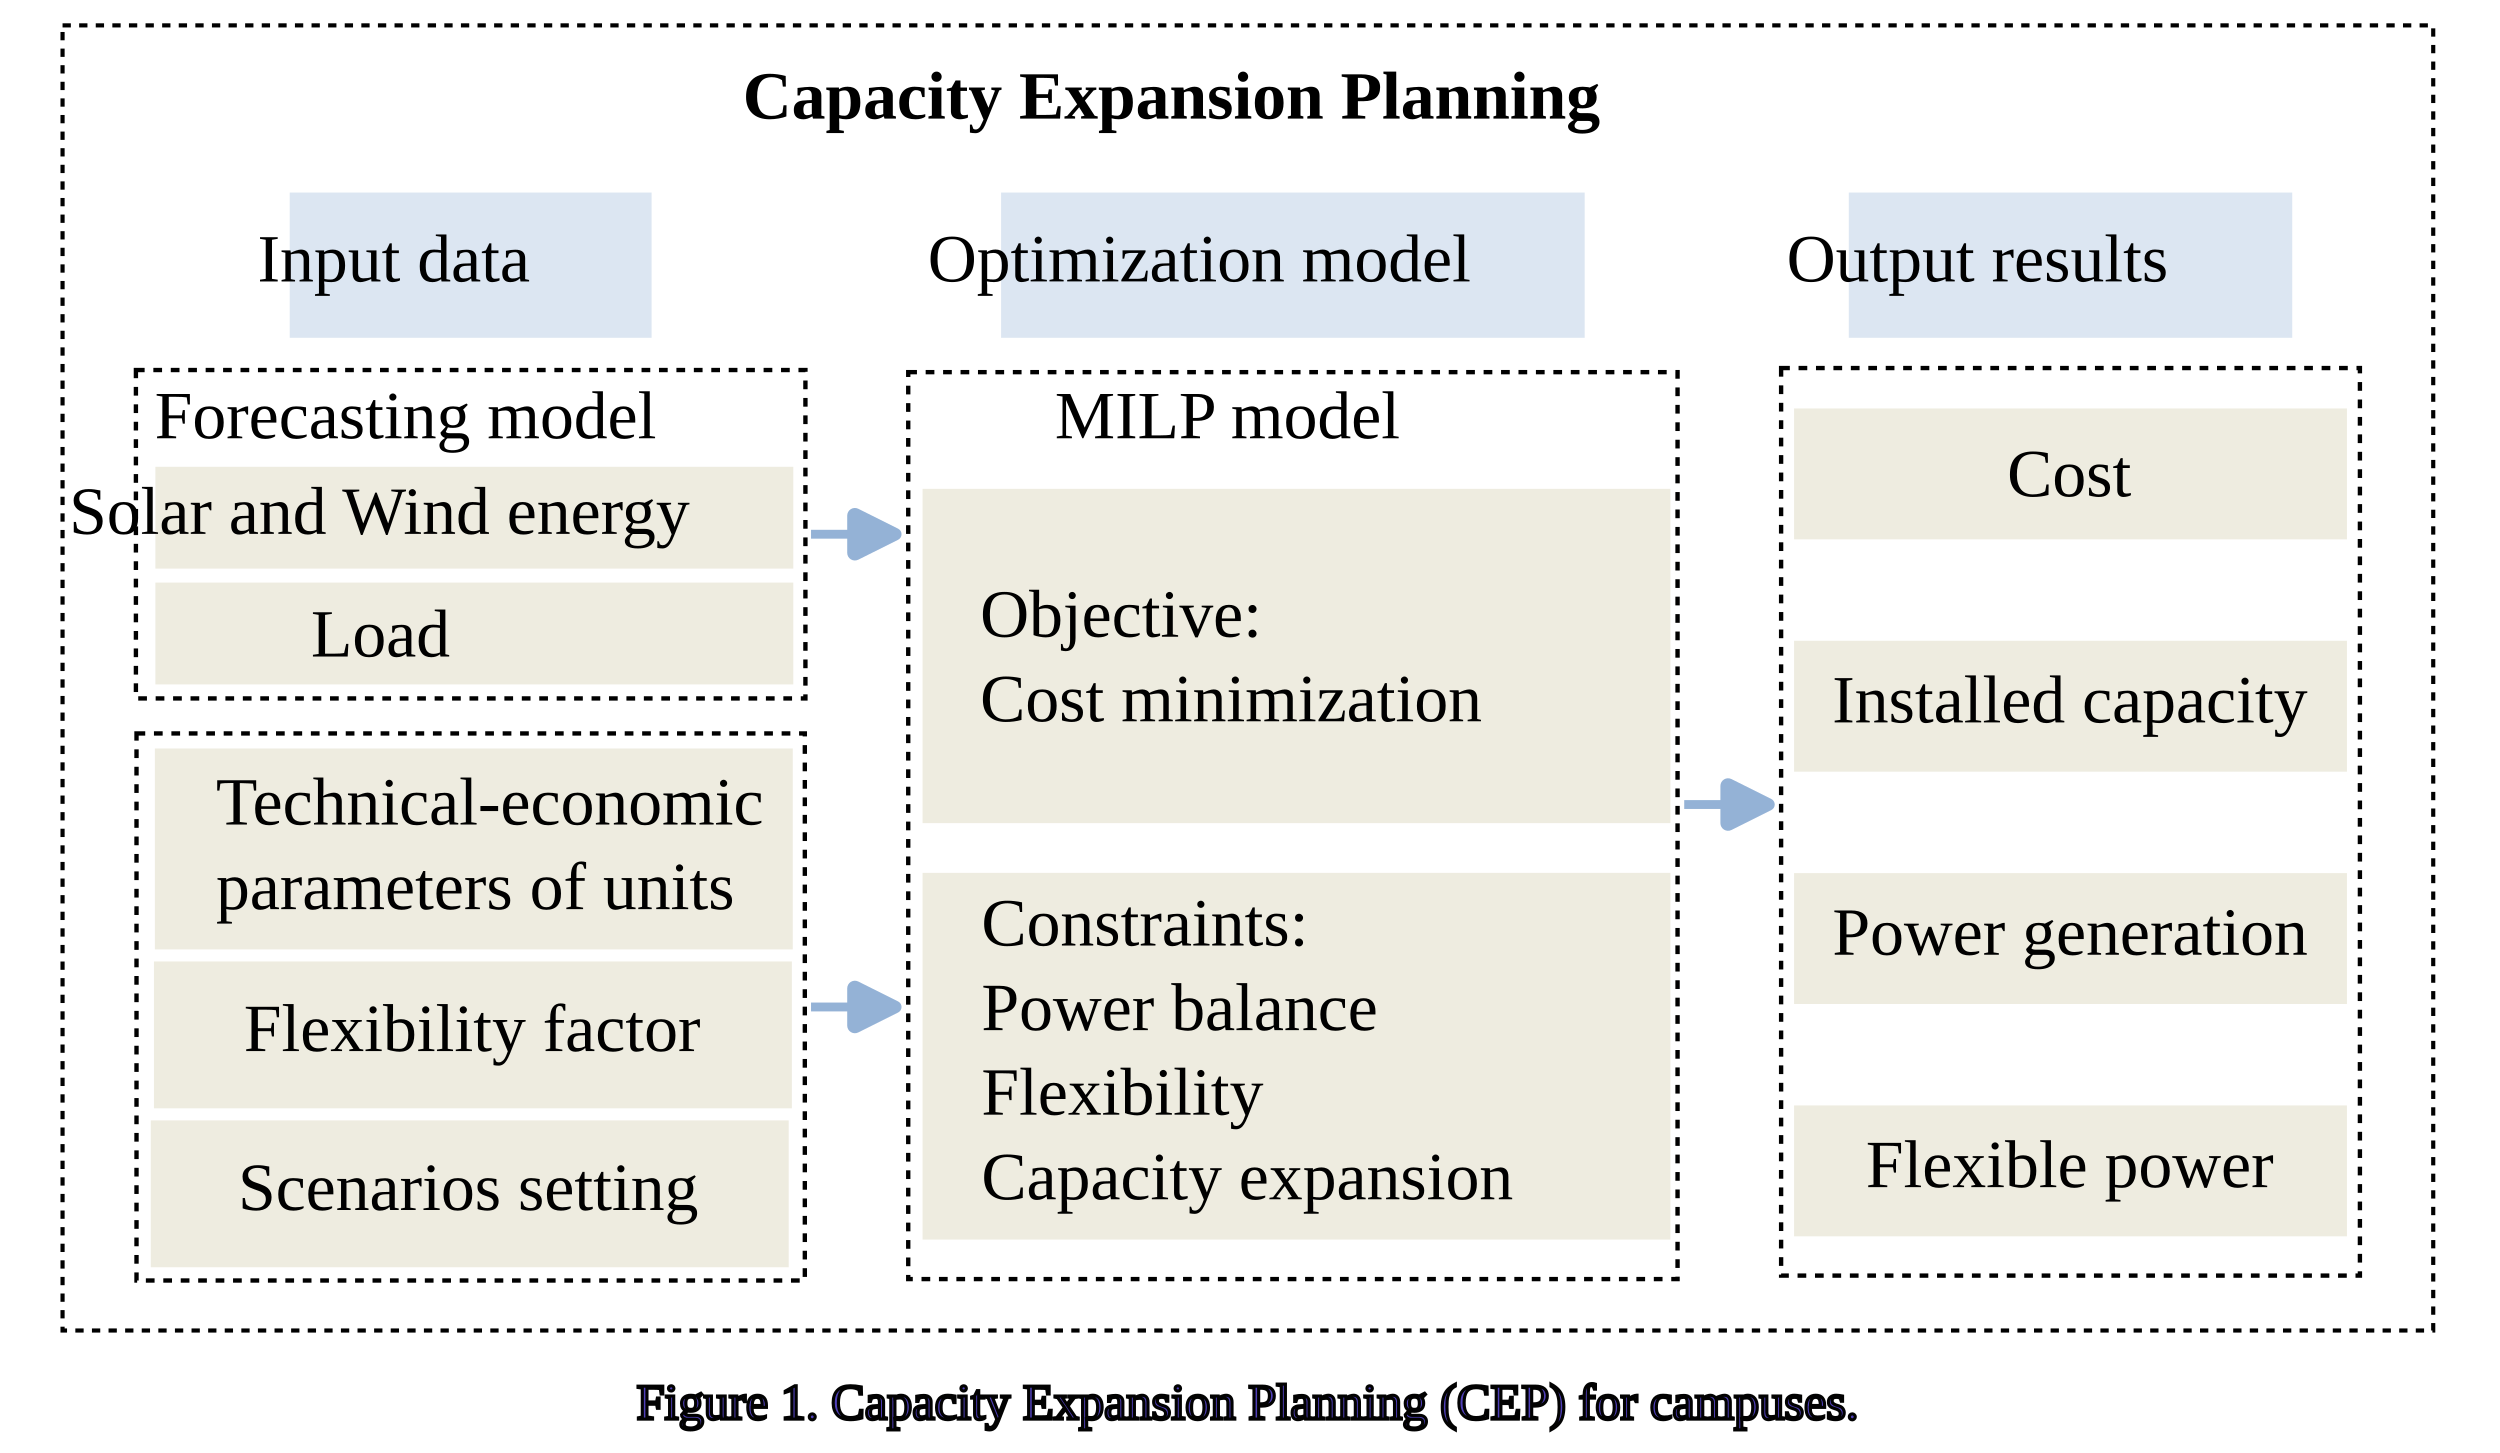
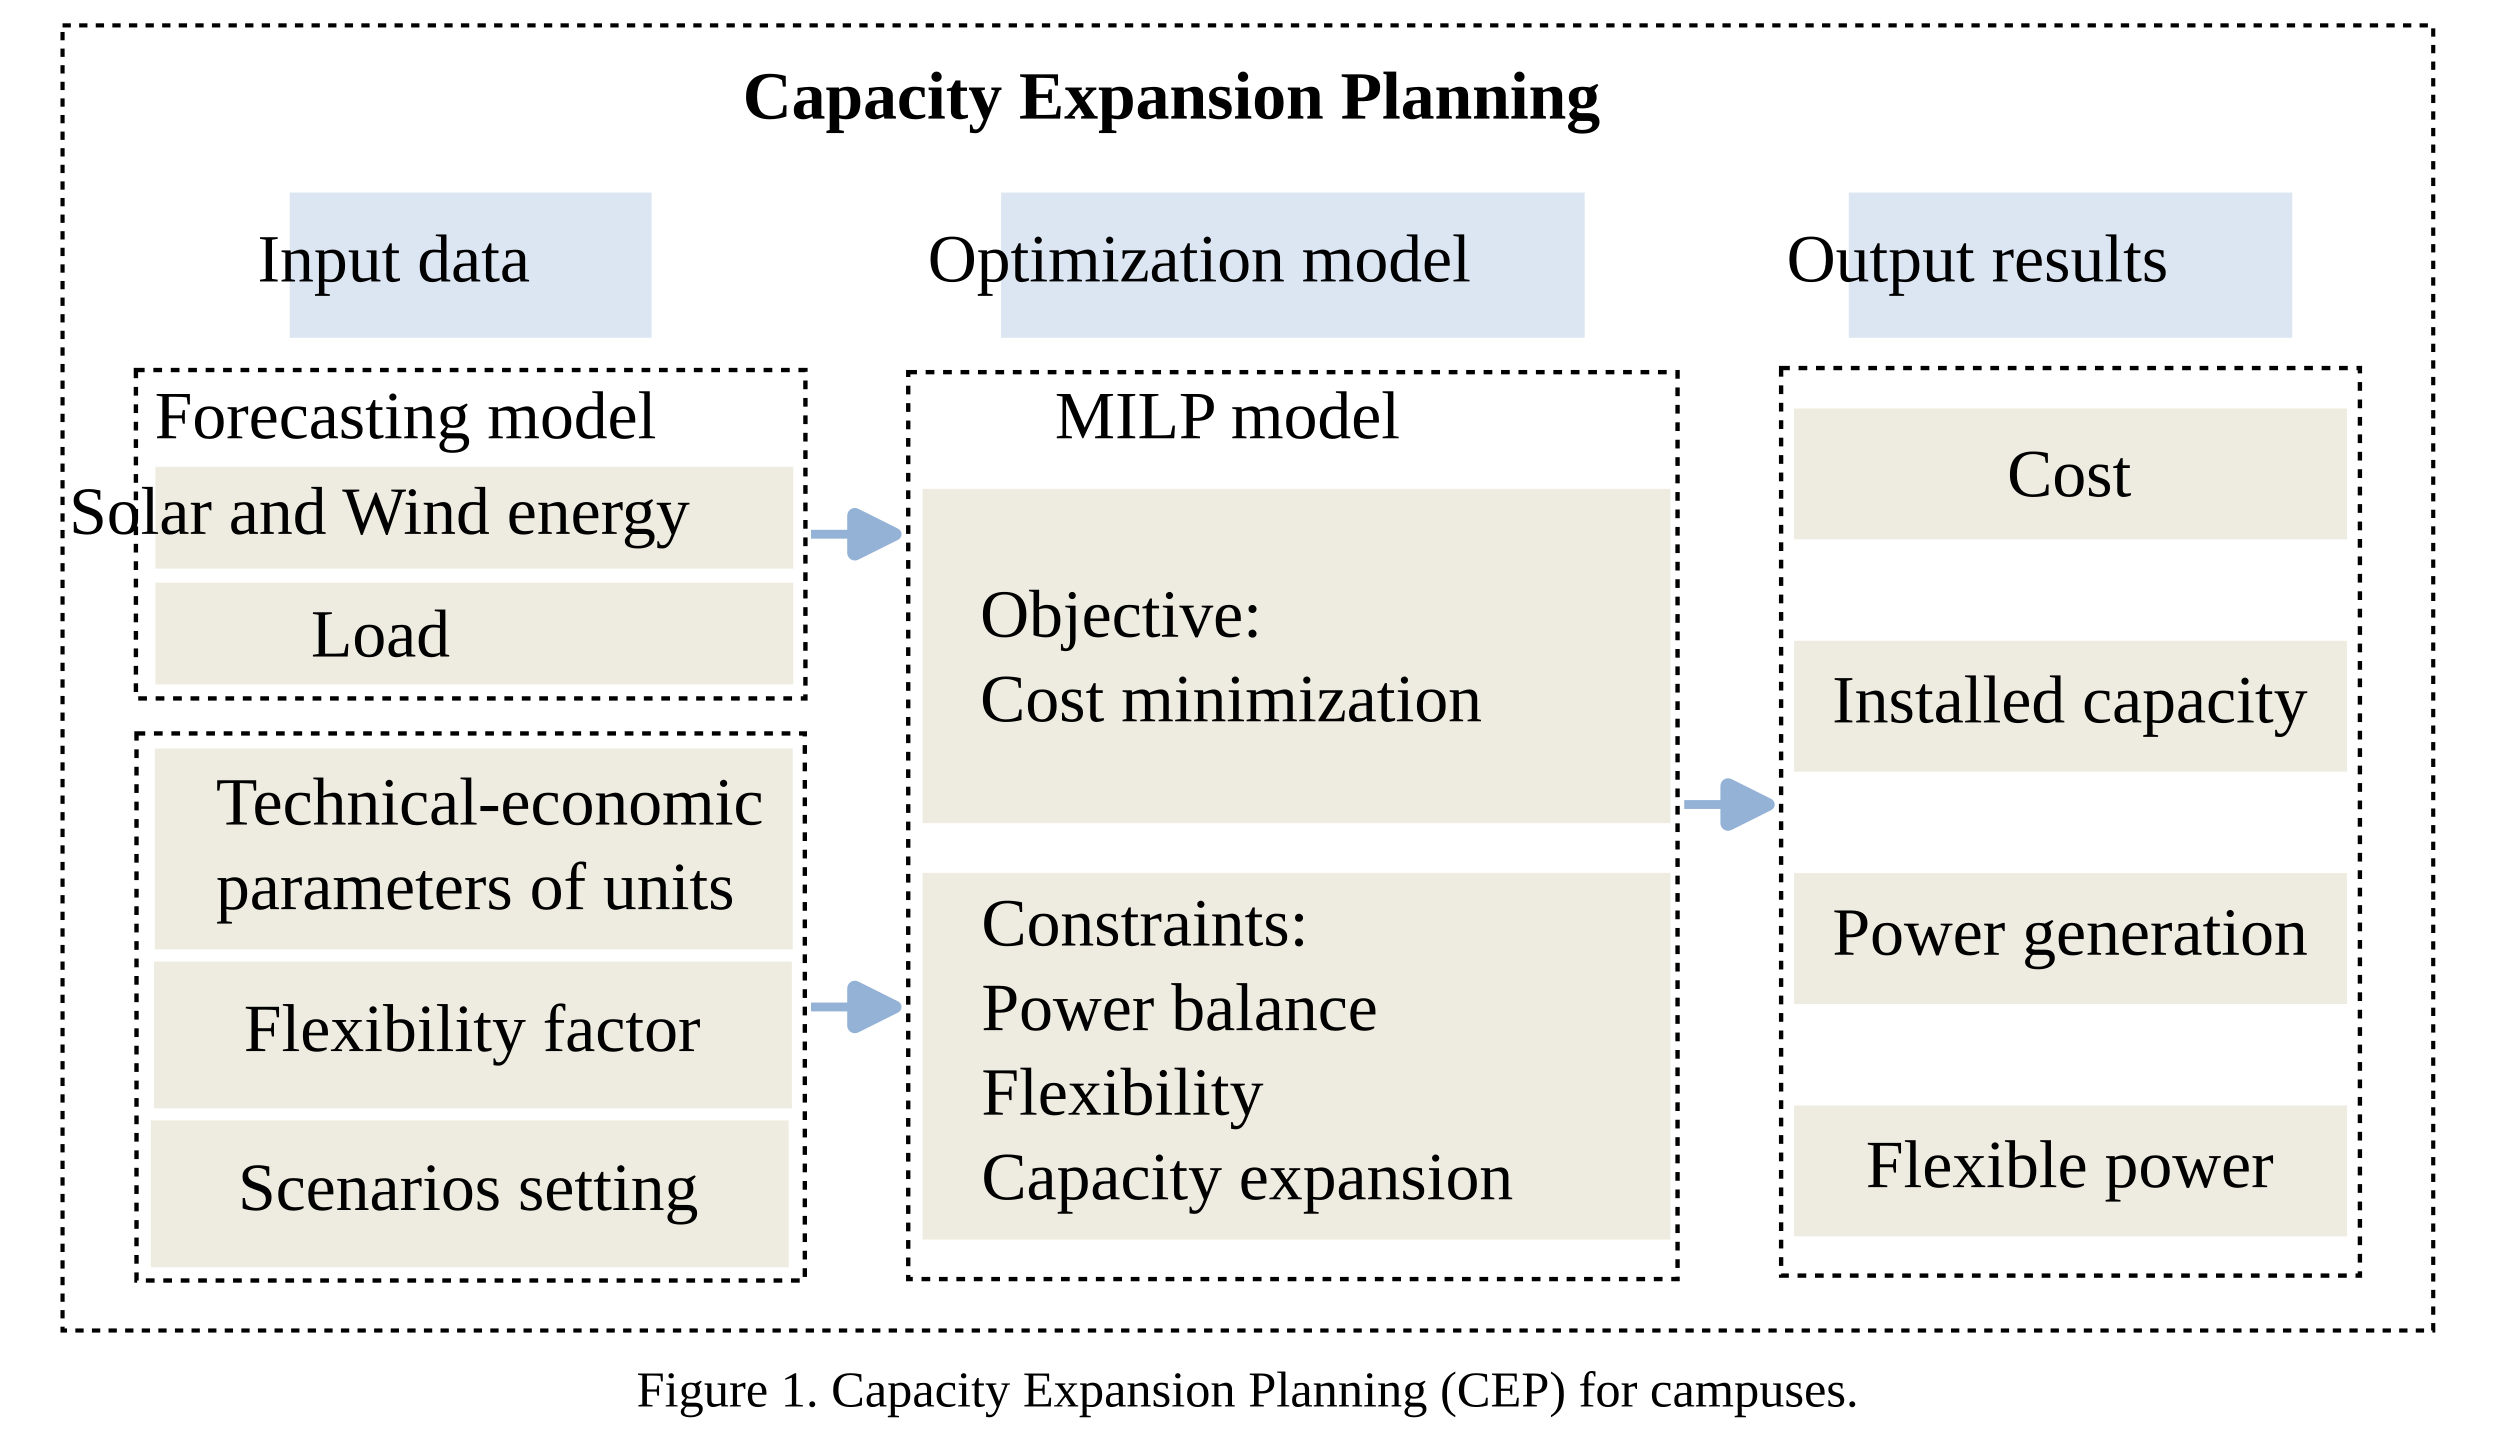
<svg xmlns="http://www.w3.org/2000/svg" width="210mm" height="122mm" viewBox="0 0 210 122" version="1.1" id="svg5" xml:space="preserve">
  <defs id="defs2">
    <rect x="-1687.5" y="720.312" width="179.688" height="81.25" id="rect27" />
    <marker style="overflow:visible" id="RoundedArrow-1-7-8" refX="0" refY="0" orient="auto-start-reverse" markerWidth="6.135" markerHeight="5.93" viewBox="0 0 6.135 5.93" preserveAspectRatio="xMidYMid">
      <path transform="scale(0.7)" d="m -0.211,-4.106 6.422,3.211 a 1,1 90 0 1 0,1.789 L -0.211,4.106 A 1.236,1.236 31.717 0 1 -2,3 v -6 a 1.236,1.236 148.283 0 1 1.789,-1.106 z" style="fill:context-stroke;fill-rule:evenodd;stroke:none" id="path1367-1-5-5" />
    </marker>
    <marker style="overflow:visible" id="RoundedArrow-1-7-8-5" refX="0" refY="0" orient="auto-start-reverse" markerWidth="6.135" markerHeight="5.93" viewBox="0 0 6.135 5.93" preserveAspectRatio="xMidYMid">
      <path transform="scale(0.7)" d="m -0.211,-4.106 6.422,3.211 a 1,1 90 0 1 0,1.789 L -0.211,4.106 A 1.236,1.236 31.717 0 1 -2,3 v -6 a 1.236,1.236 148.283 0 1 1.789,-1.106 z" style="fill:context-stroke;fill-rule:evenodd;stroke:none" id="path1367-1-5-5-9" />
    </marker>
    <marker style="overflow:visible" id="RoundedArrow-1-7-8-5-2" refX="0" refY="0" orient="auto-start-reverse" markerWidth="6.135" markerHeight="5.93" viewBox="0 0 6.135 5.93" preserveAspectRatio="xMidYMid">
      <path transform="scale(0.7)" d="m -0.211,-4.106 6.422,3.211 a 1,1 90 0 1 0,1.789 L -0.211,4.106 A 1.236,1.236 31.717 0 1 -2,3 v -6 a 1.236,1.236 148.283 0 1 1.789,-1.106 z" style="fill:context-stroke;fill-rule:evenodd;stroke:none" id="path1367-1-5-5-9-8" />
    </marker>
  </defs>
  <g id="layer1">
    <text xml:space="preserve" transform="matrix(0.2645833,0,0,0.2645833,0,-4.233333)" id="text27" style="font-style:normal;font-variant:normal;font-weight:normal;font-stretch:normal;font-size:29.333px;font-family:'Times New Roman';-inkscape-font-specification:'Times New Roman, ';text-align:start;white-space:pre;shape-inside:url(#rect27);display:inline;fill:#000000;fill-opacity:1;stroke:none;stroke-width:2.309;stroke-dasharray:4.617, 4.617;stroke-dashoffset:0;stroke-opacity:1" />
    <g id="g34" transform="matrix(0.7323034,0,0,0.7323034,289.0249,-182.8217)">
      <g id="g2">
        <rect style="fill:none;fill-opacity:1;stroke:#000000;stroke-width:0.476;stroke-dasharray:0.952, 0.952;stroke-dashoffset:0;stroke-opacity:1" id="rect2-7" width="271.932" height="149.707" x="-387.504" y="252.564" />
        <rect style="fill:none;fill-opacity:1;stroke:#000000;stroke-width:0.5;stroke-dasharray:1, 1;stroke-dashoffset:0;stroke-opacity:1" id="rect2-9" width="88.246" height="104.031" x="-290.499" y="292.341" />
        <g id="g3" transform="translate(-60.77488,283.432)">
          <rect style="fill:#dce6f2;fill-opacity:1;stroke:none;stroke-width:0.635" id="rect1-6" width="66.943" height="16.663" x="-219.073" y="-11.693" />
          <text xml:space="preserve" style="font-size:7.761px;font-family:'Times New Roman';-inkscape-font-specification:'Times New Roman, ';text-align:center;text-anchor:middle;fill:none;fill-opacity:1;stroke:#000000;stroke-width:0.5;stroke-dasharray:1, 1;stroke-dashoffset:0;stroke-opacity:1" x="-185.658" y="-1.497" id="text2-2">
            <tspan id="tspan2-8" style="font-size:7.761px;fill:#000000;fill-opacity:1;stroke:none;stroke-width:0.5" x="-185.658" y="-1.497">Optimization model</tspan>
          </text>
        </g>
        <rect style="fill:none;fill-opacity:1;stroke:#000000;stroke-width:0.5;stroke-dasharray:1, 1;stroke-dashoffset:0;stroke-opacity:1" id="rect2-0" width="66.392" height="104.102" x="-190.374" y="291.871" />
        <g id="g4" transform="translate(-59.86899,283.432)">
          <rect style="fill:#dce6f2;fill-opacity:1;stroke:none;stroke-width:0.553" id="rect1-0" width="50.865" height="16.663" x="-122.741" y="-11.693" />
          <text xml:space="preserve" style="font-size:7.761px;font-family:'Times New Roman';-inkscape-font-specification:'Times New Roman, ';text-align:center;text-anchor:middle;fill:none;fill-opacity:1;stroke:#000000;stroke-width:0.5;stroke-dasharray:1, 1;stroke-dashoffset:0;stroke-opacity:1" x="-97.309" y="-1.497" id="text2">
            <tspan id="tspan2" style="font-size:7.761px;fill:#000000;fill-opacity:1;stroke:none;stroke-width:0.5" x="-97.309" y="-1.497">Output results</tspan>
          </text>
        </g>
        <rect style="fill:none;fill-opacity:1;stroke:#000000;stroke-width:0.5;stroke-dasharray:1, 1;stroke-dashoffset:0;stroke-opacity:1" id="rect2" width="76.798" height="37.67" x="-379.09" y="292.098" />
        <rect style="fill:none;fill-opacity:1;stroke:#000000;stroke-width:0.5;stroke-dasharray:1, 1;stroke-dashoffset:0;stroke-opacity:1" id="rect2-1" width="76.661" height="62.751" x="-379.021" y="333.784" />
        <rect style="fill:#dce6f2;fill-opacity:1;stroke:none;stroke-width:0.5" id="rect1" width="41.51" height="16.663" x="-361.446" y="271.739" />
        <text xml:space="preserve" style="font-size:7.761px;font-family:'Times New Roman';-inkscape-font-specification:'Times New Roman, ';text-align:center;text-anchor:middle;fill:#eeece0;fill-opacity:1;stroke:none;stroke-width:0.5;stroke-dasharray:1, 1;stroke-dashoffset:0;stroke-opacity:1" x="-340.78" y="281.935" id="text3">
          <tspan id="tspan3" style="fill:#000000;fill-opacity:1;stroke-width:0.5" x="-340.78" y="281.935">Input data</tspan>
        </text>
        <g id="g9" transform="translate(-26.26385,24.83904)">
          <rect style="fill:#eeece0;fill-opacity:1;stroke:none;stroke-width:0.444;stroke-dasharray:0.889, 0.889;stroke-dashoffset:0;stroke-opacity:1" id="rect3-5" width="73.174" height="11.679" x="-350.592" y="278.358" />
          <text xml:space="preserve" style="font-size:7.761px;font-family:'Times New Roman';-inkscape-font-specification:'Times New Roman, ';text-align:center;text-anchor:middle;fill:#eeece0;fill-opacity:1;stroke:none;stroke-width:0.5;stroke-dasharray:1, 1;stroke-dashoffset:0;stroke-opacity:1" x="-314.225" y="286.055" id="text3-94">
            <tspan id="tspan3-6" style="fill:#000000;fill-opacity:1;stroke-width:0.5" x="-314.225" y="286.055">Solar and Wind energy</tspan>
          </text>
        </g>
        <g id="g10" transform="translate(-26.26385,23.18062)">
          <rect style="fill:#eeece0;fill-opacity:1;stroke:none;stroke-width:0.444;stroke-dasharray:0.889, 0.889;stroke-dashoffset:0;stroke-opacity:1" id="rect3" width="73.174" height="11.679" x="-350.592" y="293.299" />
          <text xml:space="preserve" style="font-size:7.761px;font-family:'Times New Roman';-inkscape-font-specification:'Times New Roman, ';text-align:center;text-anchor:middle;fill:#eeece0;fill-opacity:1;stroke:none;stroke-width:0.5;stroke-dasharray:1, 1;stroke-dashoffset:0;stroke-opacity:1" x="-314.093" y="301.78" id="text3-94-6">
            <tspan id="tspan3-6-8" style="fill:#000000;fill-opacity:1;stroke-width:0.5" x="-314.093" y="301.78">Load</tspan>
          </text>
        </g>
        <text xml:space="preserve" style="font-size:7.761px;font-family:'Times New Roman';-inkscape-font-specification:'Times New Roman, ';text-align:center;text-anchor:middle;fill:#eeece0;fill-opacity:1;stroke:none;stroke-width:0.5;stroke-dasharray:1, 1;stroke-dashoffset:0;stroke-opacity:1" x="-245.147" y="299.918" id="text3-7">
          <tspan id="tspan3-3" style="fill:#000000;fill-opacity:1;stroke-width:0.5" x="-245.147" y="299.918">MILP model</tspan>
        </text>
        <rect style="fill:#eeece0;fill-opacity:1;stroke:none;stroke-width:0.872;stroke-dasharray:1.744, 1.744;stroke-dashoffset:0;stroke-opacity:1" id="rect3-21-4" width="85.783" height="38.344" x="-288.855" y="305.728" />
        <text xml:space="preserve" style="font-size:7.761px;font-family:'Times New Roman';-inkscape-font-specification:'Times New Roman, ';text-align:center;text-anchor:middle;fill:#eeece0;fill-opacity:1;stroke:none;stroke-width:0.5;stroke-dasharray:1, 1;stroke-dashoffset:0;stroke-opacity:1" x="-282.248" y="322.687" id="text3-7-2">
          <tspan style="text-align:start;text-anchor:start;fill:#000000;fill-opacity:1;stroke-width:0.5" x="-282.248" y="322.687" id="tspan11">Objective:</tspan>
          <tspan style="text-align:start;text-anchor:start;fill:#000000;fill-opacity:1;stroke-width:0.5" x="-282.248" y="332.388" id="tspan10">Cost minimization</tspan>
          <tspan style="text-align:start;text-anchor:start;fill:#000000;fill-opacity:1;stroke-width:0.5" x="-282.248" y="342.09" id="tspan27" />
        </text>
        <path style="fill:#95b3d7;fill-opacity:1;stroke:#94b2d6;stroke-width:1.016;stroke-dasharray:none;stroke-dashoffset:0;stroke-opacity:1;marker-start:url(#RoundedArrow-1-7-8)" d="m -195.916,341.938 h -5.572" id="path3" />
        <path style="fill:#95b3d7;fill-opacity:1;stroke:#94b2d6;stroke-width:1.016;stroke-dasharray:none;stroke-dashoffset:0;stroke-opacity:1;marker-start:url(#RoundedArrow-1-7-8-5)" d="m -296.077,365.16 h -5.572" id="path3-6" />
        <text xml:space="preserve" style="font-size:7.761px;font-family:'Times New Roman';-inkscape-font-specification:'Times New Roman, ';text-align:center;text-anchor:middle;fill:#eeece0;fill-opacity:1;stroke:none;stroke-width:0.5;stroke-dasharray:1, 1;stroke-dashoffset:0;stroke-opacity:1" x="-251.576" y="263.255" id="text3-9">
          <tspan id="tspan3-9" style="font-style:normal;font-variant:normal;font-weight:bold;font-stretch:normal;font-family:'Times New Roman';-inkscape-font-specification:'Times New Roman,  Bold';fill:#000000;fill-opacity:1;stroke-width:0.5" x="-251.576" y="263.255">Capacity Expansion Planning</tspan>
        </text>
        <text xml:space="preserve" style="font-style:normal;font-variant:normal;font-weight:bold;font-stretch:normal;font-size:7.761px;font-family:'Times New Roman';-inkscape-font-specification:'Times New Roman,  Bold';text-align:center;text-anchor:middle;fill:none;fill-opacity:1;stroke:#98983e;stroke-width:0.5;stroke-dasharray:none;stroke-dashoffset:0;stroke-opacity:1" x="-339.425" y="299.918" id="text9">
          <tspan id="tspan9" style="font-style:normal;font-variant:normal;font-weight:normal;font-stretch:normal;font-family:'Times New Roman';-inkscape-font-specification:'Times New Roman, ';fill:#000000;fill-opacity:1;stroke:none;stroke-width:0.5;stroke-dasharray:none;stroke-opacity:1" x="-339.425" y="299.918">Forecasting model</tspan>
        </text>
        <g id="g1" transform="translate(0,-13.32463)">
          <rect style="fill:#eeece0;fill-opacity:1;stroke:none;stroke-width:0.469;stroke-dasharray:0.938, 0.938;stroke-dashoffset:0;stroke-opacity:1" id="rect3-21-2" width="63.42" height="15.016" x="-188.888" y="336.479" />
          <text xml:space="preserve" style="font-style:normal;font-variant:normal;font-weight:normal;font-stretch:normal;font-size:7.761px;font-family:'Times New Roman';-inkscape-font-specification:'Times New Roman, ';text-align:start;text-anchor:start;fill:#000000;fill-opacity:1;stroke:none;stroke-width:0.611;stroke-dasharray:1.222, 1.222;stroke-dashoffset:0;stroke-opacity:1" x="-184.51" y="345.844" id="text21">
            <tspan id="tspan21" style="stroke-width:0.611" x="-184.51" y="345.844">Installed capacity</tspan>
          </text>
        </g>
        <g id="g33" transform="translate(-26.26385,15.77229)">
          <rect style="fill:#eeece0;fill-opacity:1;stroke:none;stroke-width:0.624;stroke-dasharray:1.249, 1.249;stroke-dashoffset:0;stroke-opacity:1" id="rect3-8" width="73.174" height="23.048" x="-350.652" y="319.736" />
          <text xml:space="preserve" style="font-style:normal;font-variant:normal;font-weight:normal;font-stretch:normal;font-size:7.761px;font-family:'Times New Roman';-inkscape-font-specification:'Times New Roman, ';text-align:start;text-anchor:start;fill:#000000;fill-opacity:1;stroke:none;stroke-width:0.611;stroke-dasharray:1.222, 1.222;stroke-dashoffset:0;stroke-opacity:1" x="-343.639" y="328.461" id="text21-1">
            <tspan id="tspan21-2" style="stroke-width:0.611" x="-343.639" y="328.461">Technical-economic </tspan>
            <tspan style="stroke-width:0.611" x="-343.639" y="338.162" id="tspan30">parameters of units</tspan>
          </text>
        </g>
        <g id="g26" transform="translate(-26.26385,18.41812)">
          <rect style="fill:#eeece0;fill-opacity:1;stroke:none;stroke-width:0.469;stroke-dasharray:0.938, 0.938;stroke-dashoffset:0;stroke-opacity:1" id="rect3-21-2-1" width="63.42" height="15.016" x="-162.624" y="278.087" />
          <text xml:space="preserve" style="font-style:normal;font-variant:normal;font-weight:normal;font-stretch:normal;font-size:7.761px;font-family:'Times New Roman';-inkscape-font-specification:'Times New Roman, ';text-align:start;text-anchor:start;fill:#000000;fill-opacity:1;stroke:none;stroke-width:0.611;stroke-dasharray:1.222, 1.222;stroke-dashoffset:0;stroke-opacity:1" x="-138.177" y="288.164" id="text21-5">
            <tspan id="tspan21-4" style="stroke-width:0.611" x="-138.177" y="288.164">Cost</tspan>
          </text>
        </g>
        <g id="g23" transform="translate(-26.26384,21.017)">
          <rect style="fill:#eeece0;fill-opacity:1;stroke:none;stroke-width:0.469;stroke-dasharray:0.938, 0.938;stroke-dashoffset:0;stroke-opacity:1" id="rect3-21-2-9" width="63.42" height="15.016" x="-162.624" y="328.786" />
          <text xml:space="preserve" style="font-style:normal;font-variant:normal;font-weight:normal;font-stretch:normal;font-size:7.761px;font-family:'Times New Roman';-inkscape-font-specification:'Times New Roman, ';text-align:start;text-anchor:start;fill:#000000;fill-opacity:1;stroke:none;stroke-width:0.611;stroke-dasharray:1.222, 1.222;stroke-dashoffset:0;stroke-opacity:1" x="-158.223" y="338.151" id="text21-9">
            <tspan id="tspan21-0" style="stroke-width:0.611" x="-158.223" y="338.151">Power generation</tspan>
          </text>
        </g>
        <g id="g24" transform="translate(-26.23494,45.07863)">
          <rect style="fill:#eeece0;fill-opacity:1;stroke:none;stroke-width:0.469;stroke-dasharray:0.938, 0.938;stroke-dashoffset:0;stroke-opacity:1" id="rect3-21-2-9-2" width="63.42" height="15.016" x="-162.653" y="331.374" />
          <text xml:space="preserve" style="font-style:normal;font-variant:normal;font-weight:normal;font-stretch:normal;font-size:7.761px;font-family:'Times New Roman';-inkscape-font-specification:'Times New Roman, ';text-align:start;text-anchor:start;fill:#000000;fill-opacity:1;stroke:none;stroke-width:0.611;stroke-dasharray:1.222, 1.222;stroke-dashoffset:0;stroke-opacity:1" x="-154.415" y="340.747" id="text21-9-4">
            <tspan id="tspan21-0-3" style="stroke-width:0.611" x="-154.415" y="340.747">Flexible power</tspan>
          </text>
        </g>
        <rect style="fill:#eeece0;fill-opacity:1;stroke:none;stroke-width:0.913;stroke-dasharray:1.827, 1.827;stroke-dashoffset:0;stroke-opacity:1" id="rect3-21-4-0" width="85.783" height="42.065" x="-288.855" y="349.776" />
        <text xml:space="preserve" style="font-size:7.761px;font-family:'Times New Roman';-inkscape-font-specification:'Times New Roman, ';text-align:center;text-anchor:middle;fill:#eeece0;fill-opacity:1;stroke:none;stroke-width:0.5;stroke-dasharray:1, 1;stroke-dashoffset:0;stroke-opacity:1" x="-282.101" y="358.113" id="text3-7-2-2">
          <tspan style="text-align:start;text-anchor:start;fill:#000000;fill-opacity:1;stroke-width:0.5" x="-282.101" y="358.113" id="tspan15-6">Constraints:</tspan>
          <tspan style="text-align:start;text-anchor:start;fill:#000000;fill-opacity:1;stroke-width:0.5" x="-282.101" y="367.814" id="tspan16-2">Power balance</tspan>
          <tspan style="text-align:start;text-anchor:start;fill:#000000;fill-opacity:1;stroke-width:0.5" x="-282.101" y="377.516" id="tspan18-8">Flexibility</tspan>
          <tspan style="text-align:start;text-anchor:start;fill:#000000;fill-opacity:1;stroke-width:0.5" x="-282.101" y="387.217" id="tspan20-9">Capacity expansion</tspan>
          <tspan style="text-align:start;text-anchor:start;fill:#000000;fill-opacity:1;stroke-width:0.5" x="-282.101" y="396.918" id="tspan17-1" />
          <tspan style="text-align:start;text-anchor:start;fill:#000000;fill-opacity:1;stroke-width:0.5" x="-282.101" y="406.62" id="tspan12-5" />
          <tspan style="fill:#000000;fill-opacity:1;stroke-width:0.5" x="-282.101" y="416.321" id="tspan10-5" />
        </text>
        <g id="g32" transform="translate(-26.26385,14.17851)">
          <rect style="fill:#eeece0;fill-opacity:1;stroke:none;stroke-width:0.534;stroke-dasharray:1.068, 1.068;stroke-dashoffset:0;stroke-opacity:1" id="rect3-8-6" width="73.174" height="16.847" x="-350.755" y="345.761" />
          <text xml:space="preserve" style="font-style:normal;font-variant:normal;font-weight:normal;font-stretch:normal;font-size:7.761px;font-family:'Times New Roman';-inkscape-font-specification:'Times New Roman, ';text-align:start;text-anchor:start;fill:#000000;fill-opacity:1;stroke:none;stroke-width:0.611;stroke-dasharray:1.222, 1.222;stroke-dashoffset:0;stroke-opacity:1" x="-340.443" y="356.041" id="text21-1-5">
            <tspan style="stroke-width:0.611" x="-340.443" y="356.041" id="tspan30-6">Flexibility factor</tspan>
          </text>
        </g>
        <g id="g31" transform="translate(-26.26385,15.24312)">
          <rect style="fill:#eeece0;fill-opacity:1;stroke:none;stroke-width:0.534;stroke-dasharray:1.068, 1.068;stroke-dashoffset:0;stroke-opacity:1" id="rect3-8-6-9" width="73.174" height="16.847" x="-351.119" y="362.926" />
          <text xml:space="preserve" style="font-style:normal;font-variant:normal;font-weight:normal;font-stretch:normal;font-size:7.761px;font-family:'Times New Roman';-inkscape-font-specification:'Times New Roman, ';text-align:start;text-anchor:start;fill:#000000;fill-opacity:1;stroke:none;stroke-width:0.611;stroke-dasharray:1.222, 1.222;stroke-dashoffset:0;stroke-opacity:1" x="-341.108" y="373.206" id="text21-1-5-1">
            <tspan style="stroke-width:0.611" x="-341.108" y="373.206" id="tspan30-6-1">Scenarios setting</tspan>
          </text>
        </g>
        <path style="fill:#95b3d7;fill-opacity:1;stroke:#94b2d6;stroke-width:1.016;stroke-dasharray:none;stroke-dashoffset:0;stroke-opacity:1;marker-start:url(#RoundedArrow-1-7-8-5-2)" d="m -296.077,310.933 h -5.572" id="path3-6-8" />
      </g>
    </g>
-     <text xml:space="preserve" style="font-size:4.233px;line-height:1;font-family:'Times New Roman';-inkscape-font-specification:'Times New Roman, ';text-align:start;writing-mode:lr-tb;direction:ltr;text-anchor:start;fill:#5040ba;stroke:#020202;stroke-width:0.265" x="53.468" y="119.203" id="text1">
-       <tspan id="tspan1" style="font-size:4.233px;stroke-width:0.265" x="53.468" y="119.203">Figure 1. Capacity Expansion Planning (CEP) for campuses. </tspan>
+     <text xml:space="preserve" style="font-size:4.233px;line-height:1;font-family:'Times New Roman';-inkscape-font-specification:'Times New Roman, ';text-align:start;writing-mode:lr-tb;direction:ltr;text-anchor:start;fill:#5040ba;stroke:#020202;stroke-width:0.265" x="53.468" y="118.145" id="text1">
+       <tspan id="tspan1" style="font-size:4.233px;fill:#000000;fill-opacity:1;stroke:none;stroke-width:0.265" x="53.468" y="118.145">Figure 1. Capacity Expansion Planning (CEP) for campuses. </tspan>
    </text>
  </g>
</svg>
